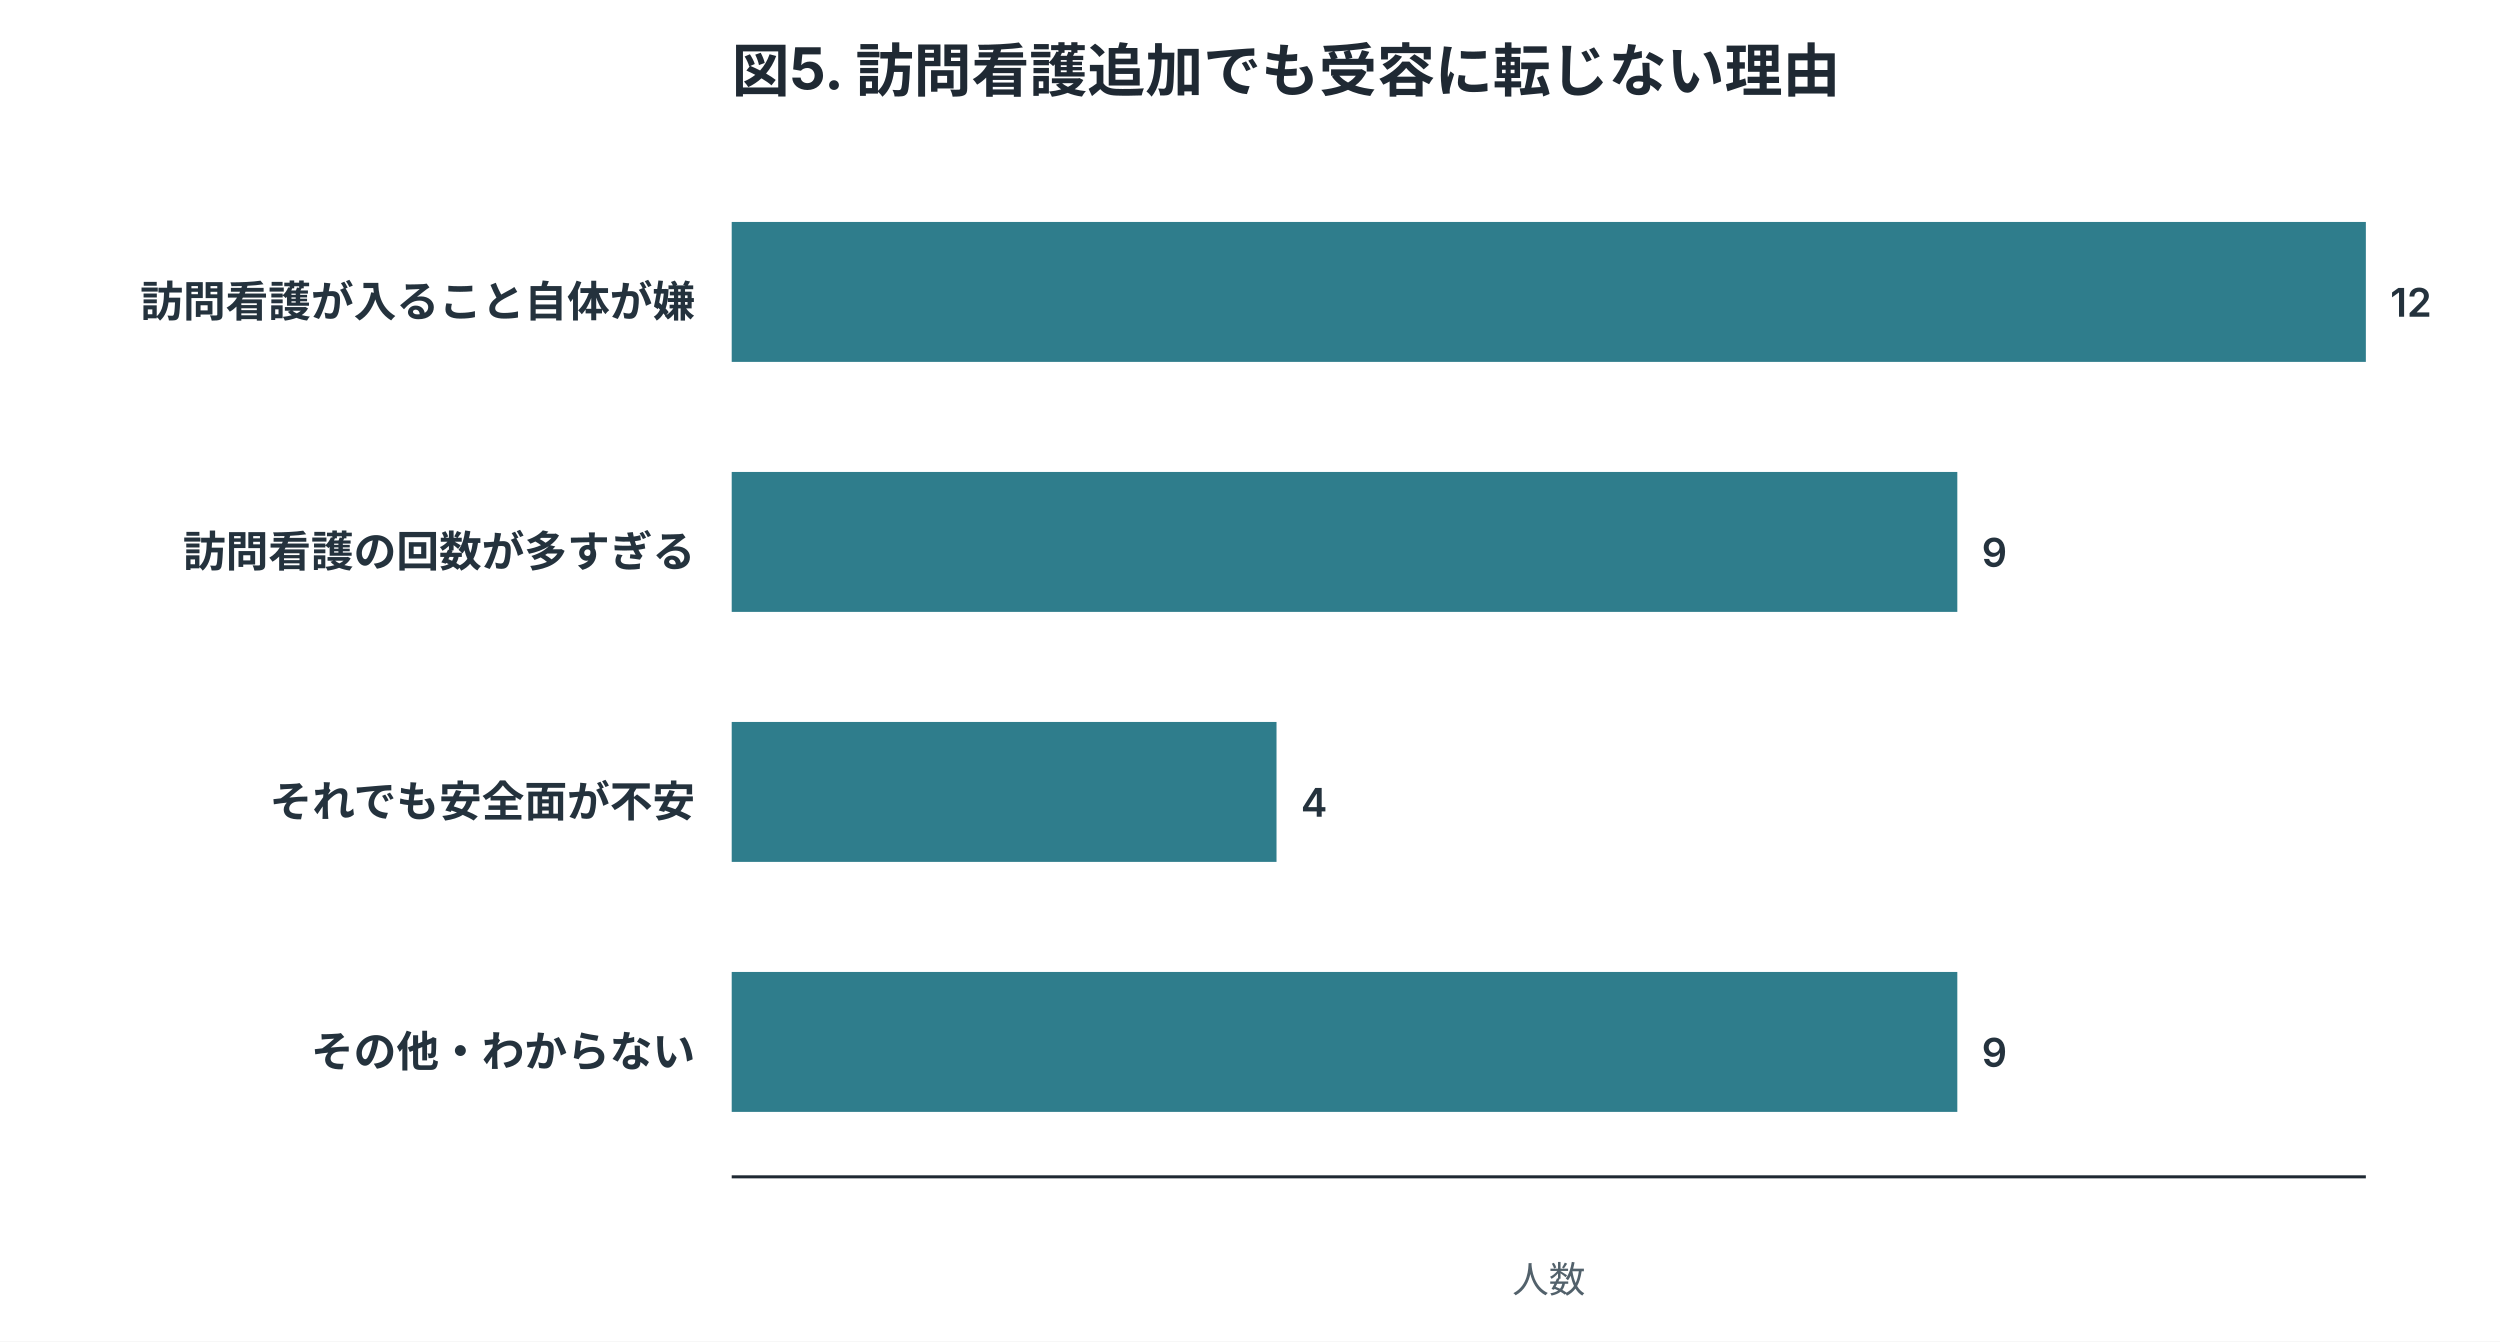
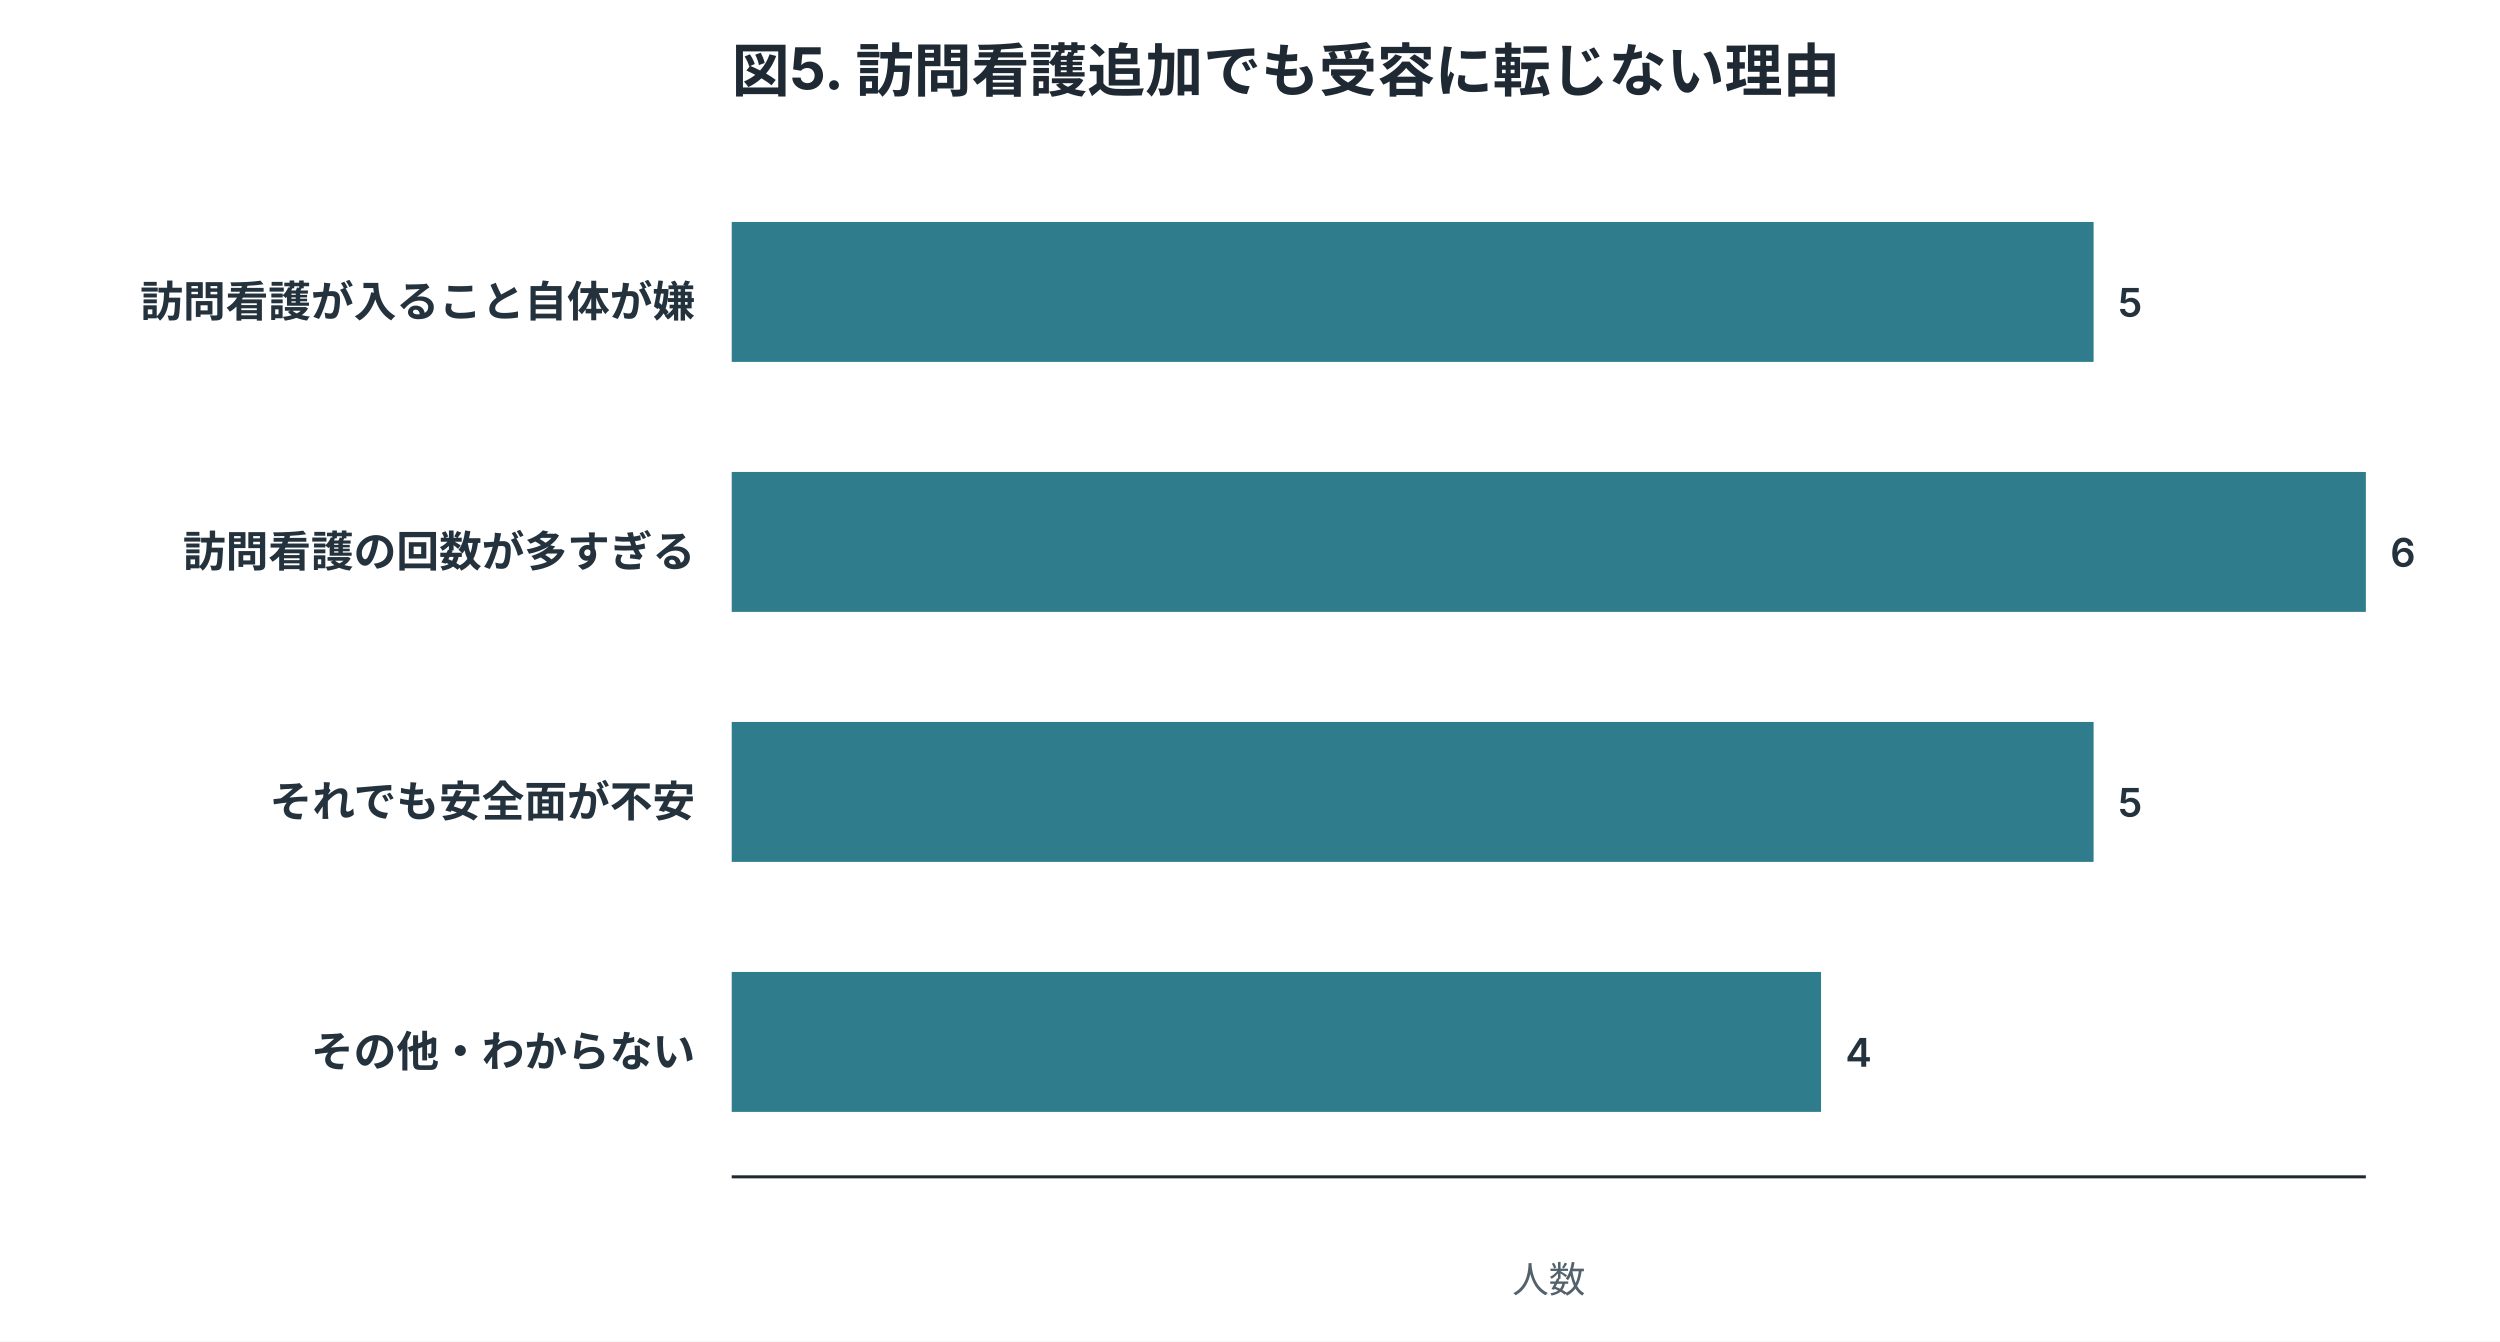
<svg xmlns="http://www.w3.org/2000/svg" width="820" height="440" viewBox="0 0 820 440" role="img">
  <style>
.title{font:700 19px -apple-system,BlinkMacSystemFont,"Segoe UI",sans-serif;fill:#1f2933}
.label{font:600 14px -apple-system,BlinkMacSystemFont,"Segoe UI",sans-serif;fill:#24323d}
.num{font:600 13px -apple-system,BlinkMacSystemFont,"Segoe UI",sans-serif;fill:#24323d}
.axis,.legend,.note{font:12px -apple-system,BlinkMacSystemFont,"Segoe UI",sans-serif;fill:#52616b}
.inside{font:700 13px -apple-system,BlinkMacSystemFont,"Segoe UI",sans-serif;fill:white}
.big{font:700 34px -apple-system,BlinkMacSystemFont,"Segoe UI",sans-serif;fill:#1f2933}
</style>
  <rect width="100%" height="100%" fill="white" />
  <text x="240" y="30" class="title">図5. 訪問看護追加でも受容に転じない理由</text>
  <text x="228" y="103.9" text-anchor="end" class="label">訪問看護が入ること自体が嫌</text>
-   <rect x="240" y="72.8" width="536.0" height="45.9" fill="#2f7d8c" />
-   <text x="784.0" y="103.9" class="num">12</text>
+   <rect x="240" y="72.8" width="446.7" height="45.9" fill="#2f7d8c" />
+   <text x="694.7" y="103.9" class="num">5</text>
  <text x="228" y="185.9" text-anchor="end" class="label">訪問看護の回数が多すぎる</text>
-   <rect x="240" y="154.8" width="402.0" height="45.9" fill="#2f7d8c" />
-   <text x="650.0" y="185.9" class="num">9</text>
+   <rect x="240" y="154.8" width="536.0" height="45.9" fill="#2f7d8c" />
+   <text x="784.0" y="185.9" class="num">6</text>
  <text x="228" y="267.9" text-anchor="end" class="label">それでも安全面が不安</text>
-   <rect x="240" y="236.8" width="178.7" height="45.9" fill="#2f7d8c" />
-   <text x="426.7" y="267.9" class="num">4</text>
+   <rect x="240" y="236.8" width="446.7" height="45.9" fill="#2f7d8c" />
+   <text x="694.7" y="267.9" class="num">5</text>
  <text x="228" y="349.9" text-anchor="end" class="label">その他・わからない</text>
-   <rect x="240" y="318.8" width="402.0" height="45.9" fill="#2f7d8c" />
-   <text x="650.0" y="349.9" class="num">9</text>
+   <rect x="240" y="318.8" width="357.3" height="45.9" fill="#2f7d8c" />
+   <text x="605.3" y="349.9" class="num">4</text>
  <line x1="240" y1="386" x2="776" y2="386" stroke="#1f2933" />
  <text x="508.0" y="424" text-anchor="middle" class="axis">人数</text>
</svg>
